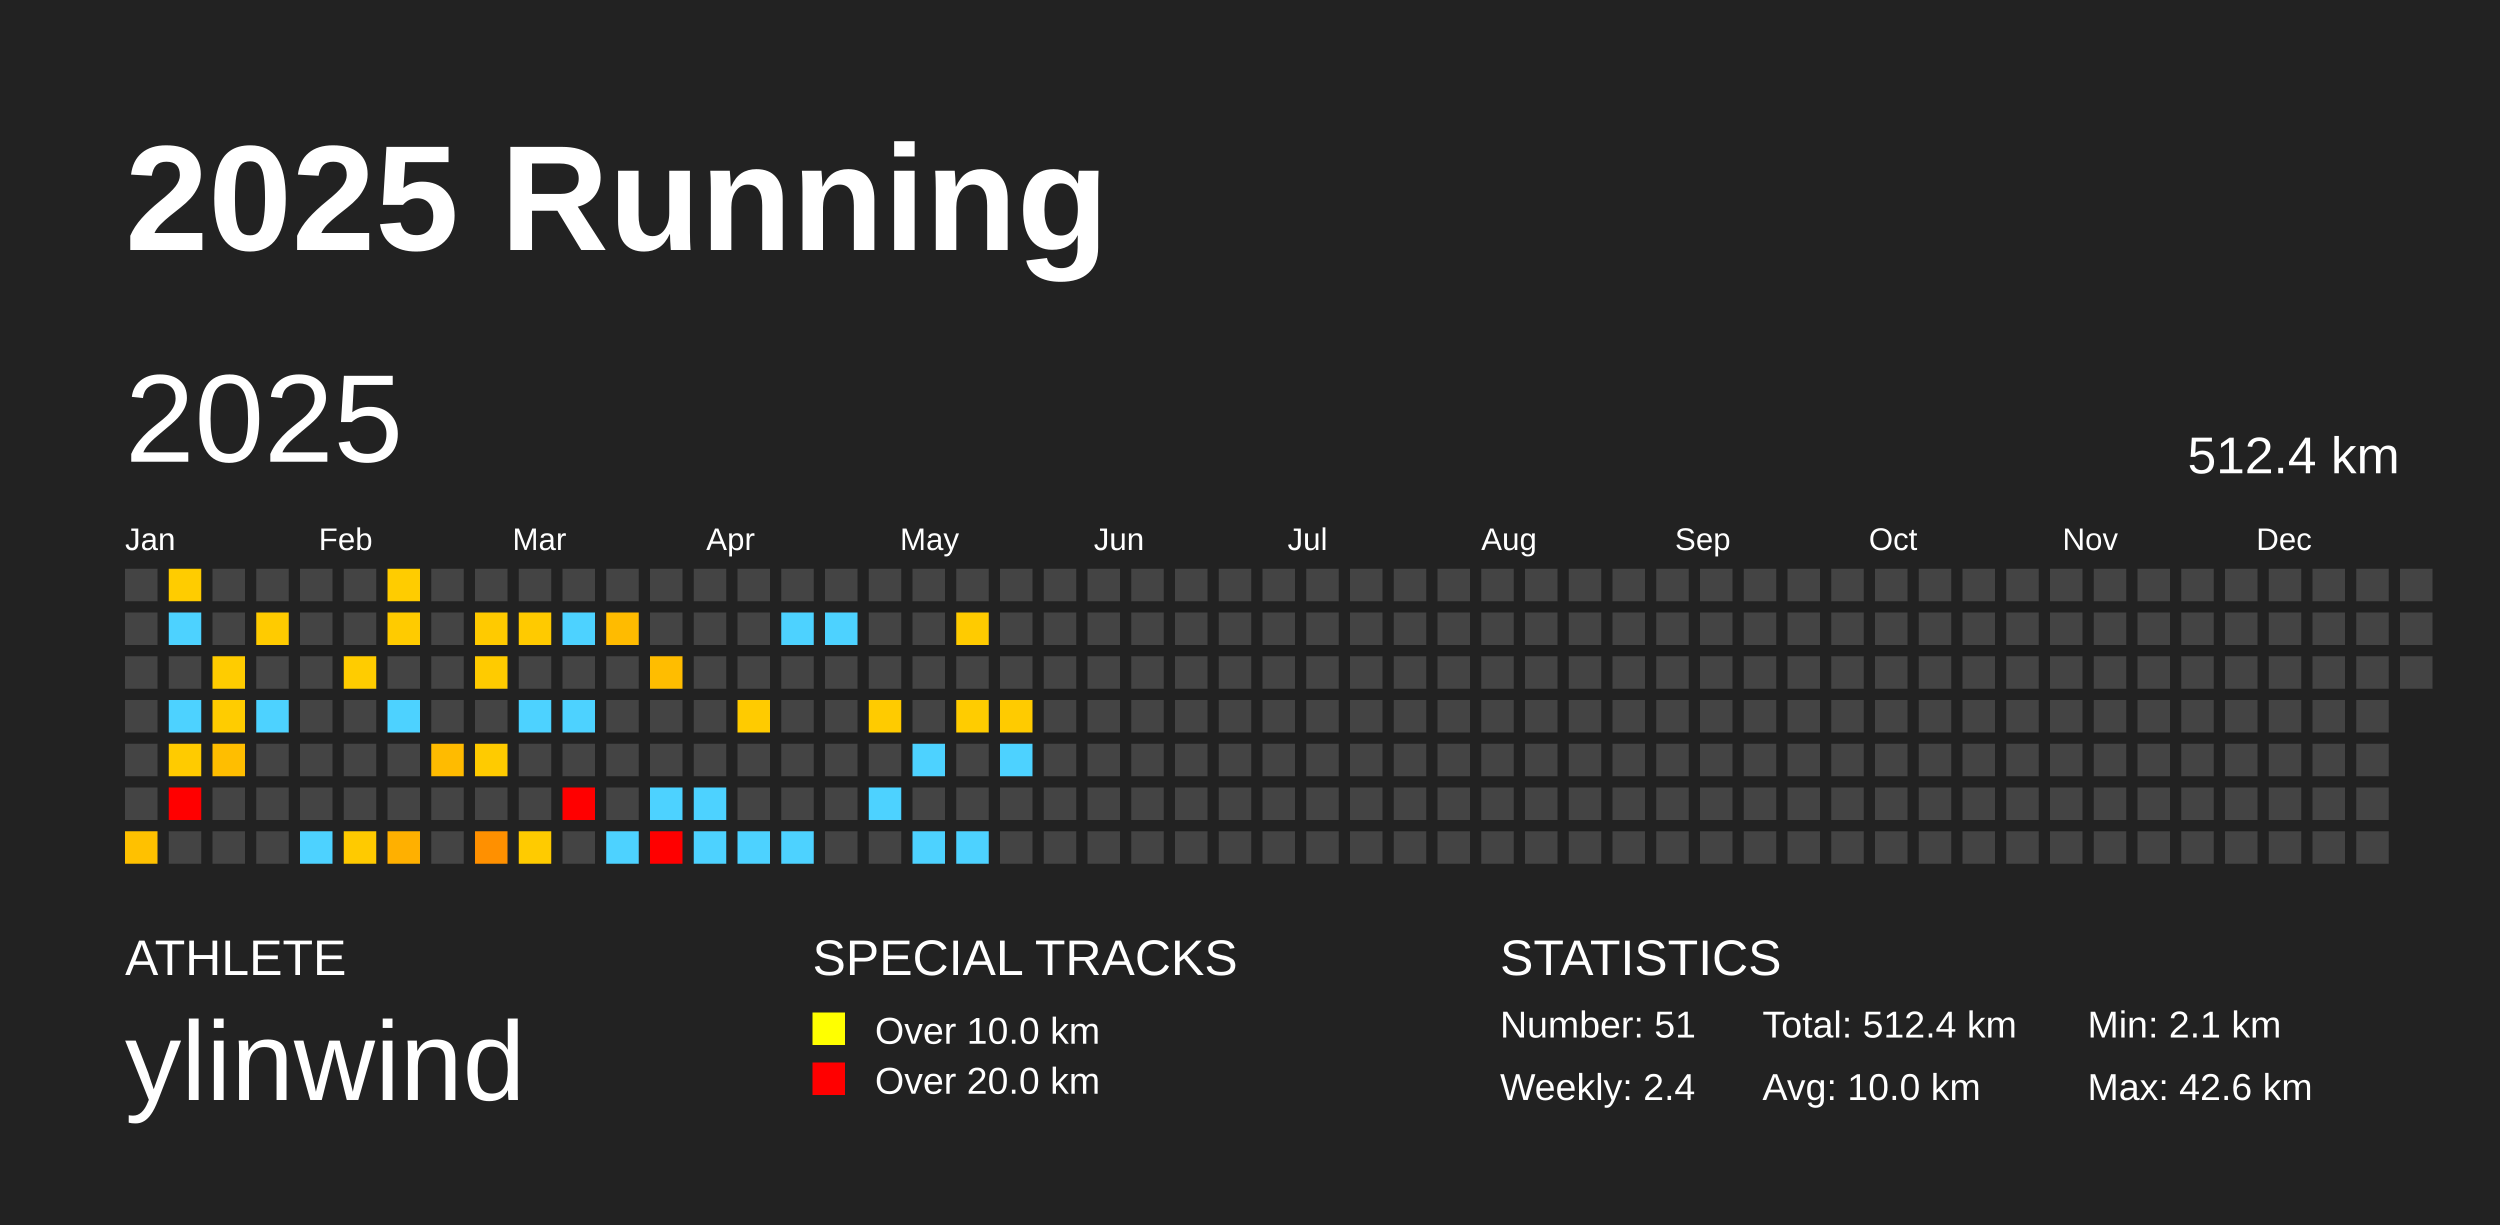
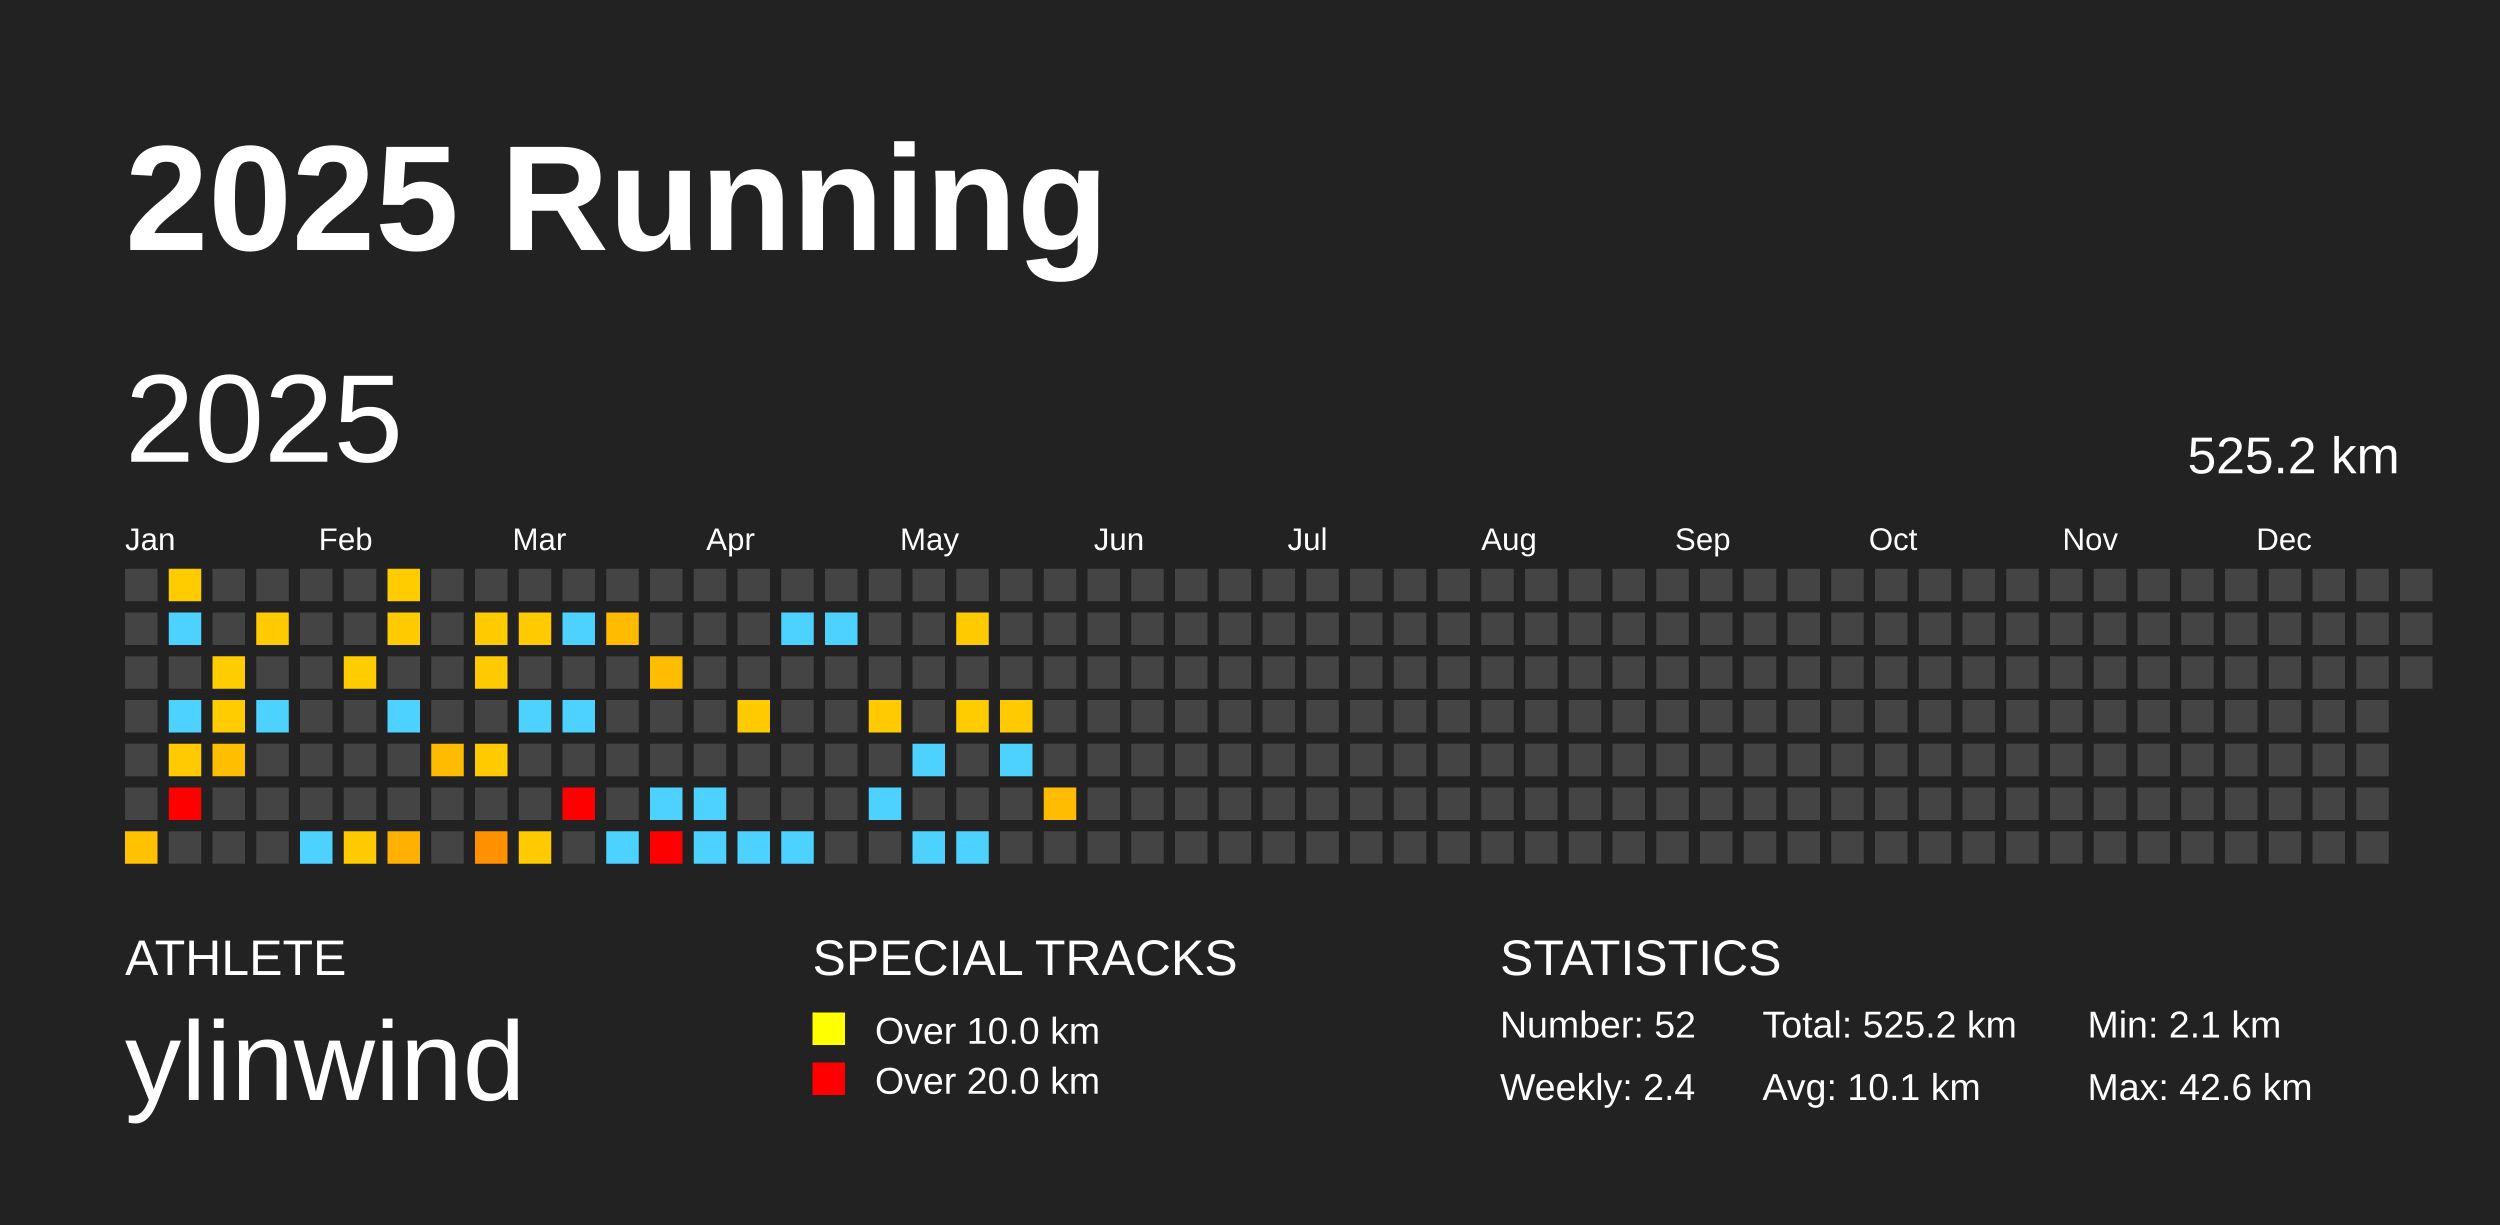
<svg xmlns="http://www.w3.org/2000/svg" baseProfile="full" height="98mm" version="1.1" viewBox="0,0,200,98" width="200mm">
  <defs />
  <rect fill="#222222" height="98" width="200" x="0" y="0" />
  <text fill="#FFFFFF" style="font-size:12px; font-family:Arial; font-weight:bold;" x="10" y="20">2025 Running</text>
  <text fill="#FFFFFF" style="font-size:4px; font-family:Arial" x="10" y="78">ATHLETE</text>
  <text fill="#FFFFFF" style="font-size:9px; font-family:Arial" x="10" y="88">ylinwind</text>
  <text fill="#FFFFFF" style="font-size:4px; font-family:Arial" x="65" y="78">SPECIAL TRACKS</text>
  <rect fill="yellow" height="2.6" width="2.6" x="65" y="81" />
  <text fill="#FFFFFF" style="font-size:3px; font-family:Arial" x="70" y="83.5">Over 10.0 km</text>
  <rect fill="red" height="2.6" width="2.6" x="65" y="85" />
  <text fill="#FFFFFF" style="font-size:3px; font-family:Arial" x="70" y="87.5">Over 20.0 km</text>
  <text fill="#FFFFFF" style="font-size:4px; font-family:Arial" x="120" y="78">STATISTICS</text>
-   <text fill="#FFFFFF" style="font-size:3px; font-family:Arial" x="120" y="83">Number: 51</text>
+   <text fill="#FFFFFF" style="font-size:3px; font-family:Arial" x="120" y="83">Number: 52</text>
  <text fill="#FFFFFF" style="font-size:3px; font-family:Arial" x="120" y="88">Weekly: 2.4</text>
-   <text fill="#FFFFFF" style="font-size:3px; font-family:Arial" x="141" y="83">Total: 512.4 km</text>
-   <text fill="#FFFFFF" style="font-size:3px; font-family:Arial" x="141" y="88">Avg: 10.0 km</text>
+   <text fill="#FFFFFF" style="font-size:3px; font-family:Arial" x="141" y="83">Total: 525.2 km</text>
+   <text fill="#FFFFFF" style="font-size:3px; font-family:Arial" x="141" y="88">Avg: 10.1 km</text>
  <text fill="#FFFFFF" style="font-size:3px; font-family:Arial" x="167" y="83">Min: 2.1 km</text>
  <text fill="#FFFFFF" style="font-size:3px; font-family:Arial" x="167" y="88">Max: 42.6 km</text>
  <text dominant-baseline="hanging" fill="#FFFFFF" style="font-size:10.0px; font-family:Arial;" x="10" y="30">2025</text>
-   <text dominant-baseline="hanging" fill="#FFFFFF" style="font-size:4.125px; font-family:Arial;" x="175" y="35">512.4 km</text>
+   <text dominant-baseline="hanging" fill="#FFFFFF" style="font-size:4.125px; font-family:Arial;" x="175" y="35">525.2 km</text>
  <text fill="#FFFFFF" style="font-size:2.5px; font-family:Arial" x="10.0" y="44">Jan</text>
  <text fill="#FFFFFF" style="font-size:2.5px; font-family:Arial" x="25.5" y="44">Feb</text>
  <text fill="#FFFFFF" style="font-size:2.5px; font-family:Arial" x="41.0" y="44">Mar</text>
  <text fill="#FFFFFF" style="font-size:2.5px; font-family:Arial" x="56.5" y="44">Apr</text>
  <text fill="#FFFFFF" style="font-size:2.5px; font-family:Arial" x="72.0" y="44">May</text>
  <text fill="#FFFFFF" style="font-size:2.5px; font-family:Arial" x="87.5" y="44">Jun</text>
  <text fill="#FFFFFF" style="font-size:2.5px; font-family:Arial" x="103.0" y="44">Jul</text>
  <text fill="#FFFFFF" style="font-size:2.5px; font-family:Arial" x="118.5" y="44">Aug</text>
  <text fill="#FFFFFF" style="font-size:2.5px; font-family:Arial" x="134.0" y="44">Sep</text>
  <text fill="#FFFFFF" style="font-size:2.5px; font-family:Arial" x="149.5" y="44">Oct</text>
  <text fill="#FFFFFF" style="font-size:2.5px; font-family:Arial" x="165.0" y="44">Nov</text>
  <text fill="#FFFFFF" style="font-size:2.5px; font-family:Arial" x="180.5" y="44">Dec</text>
  <rect fill="#444444" height="2.6" width="2.6" x="10.0" y="45.5" />
  <rect fill="#444444" height="2.6" width="2.6" x="10.0" y="49.0" />
  <rect fill="#444444" height="2.6" width="2.6" x="10.0" y="52.5" />
  <rect fill="#444444" height="2.6" width="2.6" x="10.0" y="56.0" />
  <rect fill="#444444" height="2.6" width="2.6" x="10.0" y="59.5" />
  <rect fill="#444444" height="2.6" width="2.6" x="10.0" y="63.0" />
  <rect fill="#ffc100" height="2.6" width="2.6" x="10.0" y="66.5" />
  <rect fill="#ffcc00" height="2.6" width="2.6" x="13.5" y="45.5" />
  <rect fill="#4dd2ff" height="2.6" width="2.6" x="13.5" y="49.0" />
  <rect fill="#444444" height="2.6" width="2.6" x="13.5" y="52.5" />
  <rect fill="#4dd2ff" height="2.6" width="2.6" x="13.5" y="56.0" />
  <rect fill="#ffcb00" height="2.6" width="2.6" x="13.5" y="59.5" />
  <rect fill="red" height="2.6" width="2.6" x="13.5" y="63.0" />
  <rect fill="#444444" height="2.6" width="2.6" x="13.5" y="66.5" />
  <rect fill="#444444" height="2.6" width="2.6" x="17.0" y="45.5" />
  <rect fill="#444444" height="2.6" width="2.6" x="17.0" y="49.0" />
  <rect fill="#ffcc00" height="2.6" width="2.6" x="17.0" y="52.5" />
  <rect fill="#ffcc00" height="2.6" width="2.6" x="17.0" y="56.0" />
  <rect fill="#ffbe00" height="2.6" width="2.6" x="17.0" y="59.5" />
  <rect fill="#444444" height="2.6" width="2.6" x="17.0" y="63.0" />
  <rect fill="#444444" height="2.6" width="2.6" x="17.0" y="66.5" />
  <rect fill="#444444" height="2.6" width="2.6" x="20.5" y="45.5" />
  <rect fill="#ffcb00" height="2.6" width="2.6" x="20.5" y="49.0" />
  <rect fill="#444444" height="2.6" width="2.6" x="20.5" y="52.5" />
  <rect fill="#4dd2ff" height="2.6" width="2.6" x="20.5" y="56.0" />
  <rect fill="#444444" height="2.6" width="2.6" x="20.5" y="59.5" />
  <rect fill="#444444" height="2.6" width="2.6" x="20.5" y="63.0" />
  <rect fill="#444444" height="2.6" width="2.6" x="20.5" y="66.5" />
  <rect fill="#444444" height="2.6" width="2.6" x="24.0" y="45.5" />
  <rect fill="#444444" height="2.6" width="2.6" x="24.0" y="49.0" />
  <rect fill="#444444" height="2.6" width="2.6" x="24.0" y="52.5" />
  <rect fill="#444444" height="2.6" width="2.6" x="24.0" y="56.0" />
  <rect fill="#444444" height="2.6" width="2.6" x="24.0" y="59.5" />
  <rect fill="#444444" height="2.6" width="2.6" x="24.0" y="63.0" />
  <rect fill="#4dd2ff" height="2.6" width="2.6" x="24.0" y="66.5" />
  <rect fill="#444444" height="2.6" width="2.6" x="27.5" y="45.5" />
  <rect fill="#444444" height="2.6" width="2.6" x="27.5" y="49.0" />
  <rect fill="#ffcc00" height="2.6" width="2.6" x="27.5" y="52.5" />
  <rect fill="#444444" height="2.6" width="2.6" x="27.5" y="56.0" />
  <rect fill="#444444" height="2.6" width="2.6" x="27.5" y="59.5" />
  <rect fill="#444444" height="2.6" width="2.6" x="27.5" y="63.0" />
  <rect fill="#ffca00" height="2.6" width="2.6" x="27.5" y="66.5" />
  <rect fill="#ffcc00" height="2.6" width="2.6" x="31.0" y="45.5" />
  <rect fill="#ffcb00" height="2.6" width="2.6" x="31.0" y="49.0" />
  <rect fill="#444444" height="2.6" width="2.6" x="31.0" y="52.5" />
  <rect fill="#4dd2ff" height="2.6" width="2.6" x="31.0" y="56.0" />
  <rect fill="#444444" height="2.6" width="2.6" x="31.0" y="59.5" />
  <rect fill="#444444" height="2.6" width="2.6" x="31.0" y="63.0" />
  <rect fill="#ffb000" height="2.6" width="2.6" x="31.0" y="66.5" />
  <rect fill="#444444" height="2.6" width="2.6" x="34.5" y="45.5" />
  <rect fill="#444444" height="2.6" width="2.6" x="34.5" y="49.0" />
  <rect fill="#444444" height="2.6" width="2.6" x="34.5" y="52.5" />
  <rect fill="#444444" height="2.6" width="2.6" x="34.5" y="56.0" />
  <rect fill="#ffbb00" height="2.6" width="2.6" x="34.5" y="59.5" />
  <rect fill="#444444" height="2.6" width="2.6" x="34.5" y="63.0" />
  <rect fill="#444444" height="2.6" width="2.6" x="34.5" y="66.5" />
  <rect fill="#444444" height="2.6" width="2.6" x="38.0" y="45.5" />
  <rect fill="#ffca00" height="2.6" width="2.6" x="38.0" y="49.0" />
  <rect fill="#ffcb00" height="2.6" width="2.6" x="38.0" y="52.5" />
  <rect fill="#444444" height="2.6" width="2.6" x="38.0" y="56.0" />
  <rect fill="#ffcb00" height="2.6" width="2.6" x="38.0" y="59.5" />
  <rect fill="#444444" height="2.6" width="2.6" x="38.0" y="63.0" />
  <rect fill="#ff9000" height="2.6" width="2.6" x="38.0" y="66.5" />
  <rect fill="#444444" height="2.6" width="2.6" x="41.5" y="45.5" />
  <rect fill="#ffca00" height="2.6" width="2.6" x="41.5" y="49.0" />
  <rect fill="#444444" height="2.6" width="2.6" x="41.5" y="52.5" />
  <rect fill="#4dd2ff" height="2.6" width="2.6" x="41.5" y="56.0" />
  <rect fill="#444444" height="2.6" width="2.6" x="41.5" y="59.5" />
  <rect fill="#444444" height="2.6" width="2.6" x="41.5" y="63.0" />
  <rect fill="#ffcb00" height="2.6" width="2.6" x="41.5" y="66.5" />
  <rect fill="#444444" height="2.6" width="2.6" x="45.0" y="45.5" />
  <rect fill="#4dd2ff" height="2.6" width="2.6" x="45.0" y="49.0" />
  <rect fill="#444444" height="2.6" width="2.6" x="45.0" y="52.5" />
  <rect fill="#4dd2ff" height="2.6" width="2.6" x="45.0" y="56.0" />
  <rect fill="#444444" height="2.6" width="2.6" x="45.0" y="59.5" />
  <rect fill="red" height="2.6" width="2.6" x="45.0" y="63.0" />
  <rect fill="#444444" height="2.6" width="2.6" x="45.0" y="66.5" />
  <rect fill="#444444" height="2.6" width="2.6" x="48.5" y="45.5" />
  <rect fill="#ffbb00" height="2.6" width="2.6" x="48.5" y="49.0" />
  <rect fill="#444444" height="2.6" width="2.6" x="48.5" y="52.5" />
  <rect fill="#444444" height="2.6" width="2.6" x="48.5" y="56.0" />
  <rect fill="#444444" height="2.6" width="2.6" x="48.5" y="59.5" />
  <rect fill="#444444" height="2.6" width="2.6" x="48.5" y="63.0" />
  <rect fill="#4dd2ff" height="2.6" width="2.6" x="48.5" y="66.5" />
  <rect fill="#444444" height="2.6" width="2.6" x="52.0" y="45.5" />
  <rect fill="#444444" height="2.6" width="2.6" x="52.0" y="49.0" />
  <rect fill="#ffbd00" height="2.6" width="2.6" x="52.0" y="52.5" />
  <rect fill="#444444" height="2.6" width="2.6" x="52.0" y="56.0" />
  <rect fill="#444444" height="2.6" width="2.6" x="52.0" y="59.5" />
  <rect fill="#4dd2ff" height="2.6" width="2.6" x="52.0" y="63.0" />
  <rect fill="red" height="2.6" width="2.6" x="52.0" y="66.5" />
  <rect fill="#444444" height="2.6" width="2.6" x="55.5" y="45.5" />
  <rect fill="#444444" height="2.6" width="2.6" x="55.5" y="49.0" />
  <rect fill="#444444" height="2.6" width="2.6" x="55.5" y="52.5" />
  <rect fill="#444444" height="2.6" width="2.6" x="55.5" y="56.0" />
  <rect fill="#444444" height="2.6" width="2.6" x="55.5" y="59.5" />
  <rect fill="#4dd2ff" height="2.6" width="2.6" x="55.5" y="63.0" />
  <rect fill="#4dd2ff" height="2.6" width="2.6" x="55.5" y="66.5" />
  <rect fill="#444444" height="2.6" width="2.6" x="59.0" y="45.5" />
  <rect fill="#444444" height="2.6" width="2.6" x="59.0" y="49.0" />
  <rect fill="#444444" height="2.6" width="2.6" x="59.0" y="52.5" />
  <rect fill="#ffcb00" height="2.6" width="2.6" x="59.0" y="56.0" />
  <rect fill="#444444" height="2.6" width="2.6" x="59.0" y="59.5" />
  <rect fill="#444444" height="2.6" width="2.6" x="59.0" y="63.0" />
  <rect fill="#4dd2ff" height="2.6" width="2.6" x="59.0" y="66.5" />
  <rect fill="#444444" height="2.6" width="2.6" x="62.5" y="45.5" />
  <rect fill="#4dd2ff" height="2.6" width="2.6" x="62.5" y="49.0" />
  <rect fill="#444444" height="2.6" width="2.6" x="62.5" y="52.5" />
  <rect fill="#444444" height="2.6" width="2.6" x="62.5" y="56.0" />
  <rect fill="#444444" height="2.6" width="2.6" x="62.5" y="59.5" />
  <rect fill="#444444" height="2.6" width="2.6" x="62.5" y="63.0" />
  <rect fill="#4dd2ff" height="2.6" width="2.6" x="62.5" y="66.5" />
  <rect fill="#444444" height="2.6" width="2.6" x="66.0" y="45.5" />
  <rect fill="#4dd2ff" height="2.6" width="2.6" x="66.0" y="49.0" />
  <rect fill="#444444" height="2.6" width="2.6" x="66.0" y="52.5" />
  <rect fill="#444444" height="2.6" width="2.6" x="66.0" y="56.0" />
  <rect fill="#444444" height="2.6" width="2.6" x="66.0" y="59.5" />
  <rect fill="#444444" height="2.6" width="2.6" x="66.0" y="63.0" />
  <rect fill="#444444" height="2.6" width="2.6" x="66.0" y="66.5" />
  <rect fill="#444444" height="2.6" width="2.6" x="69.5" y="45.5" />
  <rect fill="#444444" height="2.6" width="2.6" x="69.5" y="49.0" />
  <rect fill="#444444" height="2.6" width="2.6" x="69.5" y="52.5" />
  <rect fill="#ffcb00" height="2.6" width="2.6" x="69.5" y="56.0" />
  <rect fill="#444444" height="2.6" width="2.6" x="69.5" y="59.5" />
  <rect fill="#4dd2ff" height="2.6" width="2.6" x="69.5" y="63.0" />
  <rect fill="#444444" height="2.6" width="2.6" x="69.5" y="66.5" />
  <rect fill="#444444" height="2.6" width="2.6" x="73.0" y="45.5" />
  <rect fill="#444444" height="2.6" width="2.6" x="73.0" y="49.0" />
  <rect fill="#444444" height="2.6" width="2.6" x="73.0" y="52.5" />
  <rect fill="#444444" height="2.6" width="2.6" x="73.0" y="56.0" />
  <rect fill="#4dd2ff" height="2.6" width="2.6" x="73.0" y="59.5" />
  <rect fill="#444444" height="2.6" width="2.6" x="73.0" y="63.0" />
  <rect fill="#4dd2ff" height="2.6" width="2.6" x="73.0" y="66.5" />
  <rect fill="#444444" height="2.6" width="2.6" x="76.5" y="45.5" />
  <rect fill="#ffcb00" height="2.6" width="2.6" x="76.5" y="49.0" />
  <rect fill="#444444" height="2.6" width="2.6" x="76.5" y="52.5" />
  <rect fill="#ffcc00" height="2.6" width="2.6" x="76.5" y="56.0" />
  <rect fill="#444444" height="2.6" width="2.6" x="76.5" y="59.5" />
  <rect fill="#444444" height="2.6" width="2.6" x="76.5" y="63.0" />
  <rect fill="#4dd2ff" height="2.6" width="2.6" x="76.5" y="66.5" />
  <rect fill="#444444" height="2.6" width="2.6" x="80.0" y="45.5" />
  <rect fill="#444444" height="2.6" width="2.6" x="80.0" y="49.0" />
  <rect fill="#444444" height="2.6" width="2.6" x="80.0" y="52.5" />
  <rect fill="#ffcb00" height="2.6" width="2.6" x="80.0" y="56.0" />
  <rect fill="#4dd2ff" height="2.6" width="2.6" x="80.0" y="59.5" />
  <rect fill="#444444" height="2.6" width="2.6" x="80.0" y="63.0" />
  <rect fill="#444444" height="2.6" width="2.6" x="80.0" y="66.5" />
  <rect fill="#444444" height="2.6" width="2.6" x="83.5" y="45.5" />
  <rect fill="#444444" height="2.6" width="2.6" x="83.5" y="49.0" />
  <rect fill="#444444" height="2.6" width="2.6" x="83.5" y="52.5" />
  <rect fill="#444444" height="2.6" width="2.6" x="83.5" y="56.0" />
  <rect fill="#444444" height="2.6" width="2.6" x="83.5" y="59.5" />
-   <rect fill="#444444" height="2.6" width="2.6" x="83.5" y="63.0" />
+   <rect fill="#ffbc00" height="2.6" width="2.6" x="83.5" y="63.0" />
  <rect fill="#444444" height="2.6" width="2.6" x="83.5" y="66.5" />
  <rect fill="#444444" height="2.6" width="2.6" x="87.0" y="45.5" />
  <rect fill="#444444" height="2.6" width="2.6" x="87.0" y="49.0" />
  <rect fill="#444444" height="2.6" width="2.6" x="87.0" y="52.5" />
  <rect fill="#444444" height="2.6" width="2.6" x="87.0" y="56.0" />
  <rect fill="#444444" height="2.6" width="2.6" x="87.0" y="59.5" />
  <rect fill="#444444" height="2.6" width="2.6" x="87.0" y="63.0" />
  <rect fill="#444444" height="2.6" width="2.6" x="87.0" y="66.5" />
  <rect fill="#444444" height="2.6" width="2.6" x="90.5" y="45.5" />
  <rect fill="#444444" height="2.6" width="2.6" x="90.5" y="49.0" />
  <rect fill="#444444" height="2.6" width="2.6" x="90.5" y="52.5" />
  <rect fill="#444444" height="2.6" width="2.6" x="90.5" y="56.0" />
  <rect fill="#444444" height="2.6" width="2.6" x="90.5" y="59.5" />
  <rect fill="#444444" height="2.6" width="2.6" x="90.5" y="63.0" />
  <rect fill="#444444" height="2.6" width="2.6" x="90.5" y="66.5" />
  <rect fill="#444444" height="2.6" width="2.6" x="94.0" y="45.5" />
  <rect fill="#444444" height="2.6" width="2.6" x="94.0" y="49.0" />
  <rect fill="#444444" height="2.6" width="2.6" x="94.0" y="52.5" />
  <rect fill="#444444" height="2.6" width="2.6" x="94.0" y="56.0" />
  <rect fill="#444444" height="2.6" width="2.6" x="94.0" y="59.5" />
  <rect fill="#444444" height="2.6" width="2.6" x="94.0" y="63.0" />
  <rect fill="#444444" height="2.6" width="2.6" x="94.0" y="66.5" />
  <rect fill="#444444" height="2.6" width="2.6" x="97.5" y="45.5" />
  <rect fill="#444444" height="2.6" width="2.6" x="97.5" y="49.0" />
  <rect fill="#444444" height="2.6" width="2.6" x="97.5" y="52.5" />
  <rect fill="#444444" height="2.6" width="2.6" x="97.5" y="56.0" />
  <rect fill="#444444" height="2.6" width="2.6" x="97.5" y="59.5" />
  <rect fill="#444444" height="2.6" width="2.6" x="97.5" y="63.0" />
  <rect fill="#444444" height="2.6" width="2.6" x="97.5" y="66.5" />
  <rect fill="#444444" height="2.6" width="2.6" x="101.0" y="45.5" />
  <rect fill="#444444" height="2.6" width="2.6" x="101.0" y="49.0" />
  <rect fill="#444444" height="2.6" width="2.6" x="101.0" y="52.5" />
  <rect fill="#444444" height="2.6" width="2.6" x="101.0" y="56.0" />
  <rect fill="#444444" height="2.6" width="2.6" x="101.0" y="59.5" />
  <rect fill="#444444" height="2.6" width="2.6" x="101.0" y="63.0" />
  <rect fill="#444444" height="2.6" width="2.6" x="101.0" y="66.5" />
  <rect fill="#444444" height="2.6" width="2.6" x="104.5" y="45.5" />
  <rect fill="#444444" height="2.6" width="2.6" x="104.5" y="49.0" />
  <rect fill="#444444" height="2.6" width="2.6" x="104.5" y="52.5" />
  <rect fill="#444444" height="2.6" width="2.6" x="104.5" y="56.0" />
  <rect fill="#444444" height="2.6" width="2.6" x="104.5" y="59.5" />
  <rect fill="#444444" height="2.6" width="2.6" x="104.5" y="63.0" />
  <rect fill="#444444" height="2.6" width="2.6" x="104.5" y="66.5" />
  <rect fill="#444444" height="2.6" width="2.6" x="108.0" y="45.5" />
  <rect fill="#444444" height="2.6" width="2.6" x="108.0" y="49.0" />
  <rect fill="#444444" height="2.6" width="2.6" x="108.0" y="52.5" />
  <rect fill="#444444" height="2.6" width="2.6" x="108.0" y="56.0" />
  <rect fill="#444444" height="2.6" width="2.6" x="108.0" y="59.5" />
  <rect fill="#444444" height="2.6" width="2.6" x="108.0" y="63.0" />
  <rect fill="#444444" height="2.6" width="2.6" x="108.0" y="66.5" />
  <rect fill="#444444" height="2.6" width="2.6" x="111.5" y="45.5" />
  <rect fill="#444444" height="2.6" width="2.6" x="111.5" y="49.0" />
  <rect fill="#444444" height="2.6" width="2.6" x="111.5" y="52.5" />
  <rect fill="#444444" height="2.6" width="2.6" x="111.5" y="56.0" />
  <rect fill="#444444" height="2.6" width="2.6" x="111.5" y="59.5" />
  <rect fill="#444444" height="2.6" width="2.6" x="111.5" y="63.0" />
  <rect fill="#444444" height="2.6" width="2.6" x="111.5" y="66.5" />
  <rect fill="#444444" height="2.6" width="2.6" x="115.0" y="45.5" />
  <rect fill="#444444" height="2.6" width="2.6" x="115.0" y="49.0" />
  <rect fill="#444444" height="2.6" width="2.6" x="115.0" y="52.5" />
  <rect fill="#444444" height="2.6" width="2.6" x="115.0" y="56.0" />
  <rect fill="#444444" height="2.6" width="2.6" x="115.0" y="59.5" />
  <rect fill="#444444" height="2.6" width="2.6" x="115.0" y="63.0" />
  <rect fill="#444444" height="2.6" width="2.6" x="115.0" y="66.5" />
  <rect fill="#444444" height="2.6" width="2.6" x="118.5" y="45.5" />
  <rect fill="#444444" height="2.6" width="2.6" x="118.5" y="49.0" />
  <rect fill="#444444" height="2.6" width="2.6" x="118.5" y="52.5" />
  <rect fill="#444444" height="2.6" width="2.6" x="118.5" y="56.0" />
  <rect fill="#444444" height="2.6" width="2.6" x="118.5" y="59.5" />
  <rect fill="#444444" height="2.6" width="2.6" x="118.5" y="63.0" />
  <rect fill="#444444" height="2.6" width="2.6" x="118.5" y="66.5" />
  <rect fill="#444444" height="2.6" width="2.6" x="122.0" y="45.5" />
  <rect fill="#444444" height="2.6" width="2.6" x="122.0" y="49.0" />
  <rect fill="#444444" height="2.6" width="2.6" x="122.0" y="52.5" />
  <rect fill="#444444" height="2.6" width="2.6" x="122.0" y="56.0" />
  <rect fill="#444444" height="2.6" width="2.6" x="122.0" y="59.5" />
  <rect fill="#444444" height="2.6" width="2.6" x="122.0" y="63.0" />
  <rect fill="#444444" height="2.6" width="2.6" x="122.0" y="66.5" />
  <rect fill="#444444" height="2.6" width="2.6" x="125.5" y="45.5" />
  <rect fill="#444444" height="2.6" width="2.6" x="125.5" y="49.0" />
  <rect fill="#444444" height="2.6" width="2.6" x="125.5" y="52.5" />
  <rect fill="#444444" height="2.6" width="2.6" x="125.5" y="56.0" />
  <rect fill="#444444" height="2.6" width="2.6" x="125.5" y="59.5" />
  <rect fill="#444444" height="2.6" width="2.6" x="125.5" y="63.0" />
  <rect fill="#444444" height="2.6" width="2.6" x="125.5" y="66.5" />
  <rect fill="#444444" height="2.6" width="2.6" x="129.0" y="45.5" />
  <rect fill="#444444" height="2.6" width="2.6" x="129.0" y="49.0" />
  <rect fill="#444444" height="2.6" width="2.6" x="129.0" y="52.5" />
  <rect fill="#444444" height="2.6" width="2.6" x="129.0" y="56.0" />
  <rect fill="#444444" height="2.6" width="2.6" x="129.0" y="59.5" />
  <rect fill="#444444" height="2.6" width="2.6" x="129.0" y="63.0" />
  <rect fill="#444444" height="2.6" width="2.6" x="129.0" y="66.5" />
  <rect fill="#444444" height="2.6" width="2.6" x="132.5" y="45.5" />
  <rect fill="#444444" height="2.6" width="2.6" x="132.5" y="49.0" />
  <rect fill="#444444" height="2.6" width="2.6" x="132.5" y="52.5" />
  <rect fill="#444444" height="2.6" width="2.6" x="132.5" y="56.0" />
  <rect fill="#444444" height="2.6" width="2.6" x="132.5" y="59.5" />
  <rect fill="#444444" height="2.6" width="2.6" x="132.5" y="63.0" />
  <rect fill="#444444" height="2.6" width="2.6" x="132.5" y="66.5" />
  <rect fill="#444444" height="2.6" width="2.6" x="136.0" y="45.5" />
  <rect fill="#444444" height="2.6" width="2.6" x="136.0" y="49.0" />
  <rect fill="#444444" height="2.6" width="2.6" x="136.0" y="52.5" />
  <rect fill="#444444" height="2.6" width="2.6" x="136.0" y="56.0" />
  <rect fill="#444444" height="2.6" width="2.6" x="136.0" y="59.5" />
  <rect fill="#444444" height="2.6" width="2.6" x="136.0" y="63.0" />
  <rect fill="#444444" height="2.6" width="2.6" x="136.0" y="66.5" />
  <rect fill="#444444" height="2.6" width="2.6" x="139.5" y="45.5" />
  <rect fill="#444444" height="2.6" width="2.6" x="139.5" y="49.0" />
  <rect fill="#444444" height="2.6" width="2.6" x="139.5" y="52.5" />
  <rect fill="#444444" height="2.6" width="2.6" x="139.5" y="56.0" />
  <rect fill="#444444" height="2.6" width="2.6" x="139.5" y="59.5" />
  <rect fill="#444444" height="2.6" width="2.6" x="139.5" y="63.0" />
  <rect fill="#444444" height="2.6" width="2.6" x="139.5" y="66.5" />
  <rect fill="#444444" height="2.6" width="2.6" x="143.0" y="45.5" />
  <rect fill="#444444" height="2.6" width="2.6" x="143.0" y="49.0" />
  <rect fill="#444444" height="2.6" width="2.6" x="143.0" y="52.5" />
  <rect fill="#444444" height="2.6" width="2.6" x="143.0" y="56.0" />
  <rect fill="#444444" height="2.6" width="2.6" x="143.0" y="59.5" />
  <rect fill="#444444" height="2.6" width="2.6" x="143.0" y="63.0" />
  <rect fill="#444444" height="2.6" width="2.6" x="143.0" y="66.5" />
  <rect fill="#444444" height="2.6" width="2.6" x="146.5" y="45.5" />
  <rect fill="#444444" height="2.6" width="2.6" x="146.5" y="49.0" />
  <rect fill="#444444" height="2.6" width="2.6" x="146.5" y="52.5" />
  <rect fill="#444444" height="2.6" width="2.6" x="146.5" y="56.0" />
  <rect fill="#444444" height="2.6" width="2.6" x="146.5" y="59.5" />
  <rect fill="#444444" height="2.6" width="2.6" x="146.5" y="63.0" />
  <rect fill="#444444" height="2.6" width="2.6" x="146.5" y="66.5" />
  <rect fill="#444444" height="2.6" width="2.6" x="150.0" y="45.5" />
  <rect fill="#444444" height="2.6" width="2.6" x="150.0" y="49.0" />
  <rect fill="#444444" height="2.6" width="2.6" x="150.0" y="52.5" />
  <rect fill="#444444" height="2.6" width="2.6" x="150.0" y="56.0" />
  <rect fill="#444444" height="2.6" width="2.6" x="150.0" y="59.5" />
  <rect fill="#444444" height="2.6" width="2.6" x="150.0" y="63.0" />
  <rect fill="#444444" height="2.6" width="2.6" x="150.0" y="66.5" />
  <rect fill="#444444" height="2.6" width="2.6" x="153.5" y="45.5" />
  <rect fill="#444444" height="2.6" width="2.6" x="153.5" y="49.0" />
  <rect fill="#444444" height="2.6" width="2.6" x="153.5" y="52.5" />
  <rect fill="#444444" height="2.6" width="2.6" x="153.5" y="56.0" />
  <rect fill="#444444" height="2.6" width="2.6" x="153.5" y="59.5" />
  <rect fill="#444444" height="2.6" width="2.6" x="153.5" y="63.0" />
  <rect fill="#444444" height="2.6" width="2.6" x="153.5" y="66.5" />
  <rect fill="#444444" height="2.6" width="2.6" x="157.0" y="45.5" />
  <rect fill="#444444" height="2.6" width="2.6" x="157.0" y="49.0" />
  <rect fill="#444444" height="2.6" width="2.6" x="157.0" y="52.5" />
  <rect fill="#444444" height="2.6" width="2.6" x="157.0" y="56.0" />
  <rect fill="#444444" height="2.6" width="2.6" x="157.0" y="59.5" />
  <rect fill="#444444" height="2.6" width="2.6" x="157.0" y="63.0" />
  <rect fill="#444444" height="2.6" width="2.6" x="157.0" y="66.5" />
  <rect fill="#444444" height="2.6" width="2.6" x="160.5" y="45.5" />
  <rect fill="#444444" height="2.6" width="2.6" x="160.5" y="49.0" />
  <rect fill="#444444" height="2.6" width="2.6" x="160.5" y="52.5" />
  <rect fill="#444444" height="2.6" width="2.6" x="160.5" y="56.0" />
  <rect fill="#444444" height="2.6" width="2.6" x="160.5" y="59.5" />
  <rect fill="#444444" height="2.6" width="2.6" x="160.5" y="63.0" />
  <rect fill="#444444" height="2.6" width="2.6" x="160.5" y="66.5" />
  <rect fill="#444444" height="2.6" width="2.6" x="164.0" y="45.5" />
  <rect fill="#444444" height="2.6" width="2.6" x="164.0" y="49.0" />
  <rect fill="#444444" height="2.6" width="2.6" x="164.0" y="52.5" />
  <rect fill="#444444" height="2.6" width="2.6" x="164.0" y="56.0" />
  <rect fill="#444444" height="2.6" width="2.6" x="164.0" y="59.5" />
  <rect fill="#444444" height="2.6" width="2.6" x="164.0" y="63.0" />
  <rect fill="#444444" height="2.6" width="2.6" x="164.0" y="66.5" />
  <rect fill="#444444" height="2.6" width="2.6" x="167.5" y="45.5" />
  <rect fill="#444444" height="2.6" width="2.6" x="167.5" y="49.0" />
  <rect fill="#444444" height="2.6" width="2.6" x="167.5" y="52.5" />
  <rect fill="#444444" height="2.6" width="2.6" x="167.5" y="56.0" />
  <rect fill="#444444" height="2.6" width="2.6" x="167.5" y="59.5" />
  <rect fill="#444444" height="2.6" width="2.6" x="167.5" y="63.0" />
  <rect fill="#444444" height="2.6" width="2.6" x="167.5" y="66.5" />
  <rect fill="#444444" height="2.6" width="2.6" x="171.0" y="45.5" />
  <rect fill="#444444" height="2.6" width="2.6" x="171.0" y="49.0" />
  <rect fill="#444444" height="2.6" width="2.6" x="171.0" y="52.5" />
  <rect fill="#444444" height="2.6" width="2.6" x="171.0" y="56.0" />
  <rect fill="#444444" height="2.6" width="2.6" x="171.0" y="59.5" />
  <rect fill="#444444" height="2.6" width="2.6" x="171.0" y="63.0" />
  <rect fill="#444444" height="2.6" width="2.6" x="171.0" y="66.5" />
  <rect fill="#444444" height="2.6" width="2.6" x="174.5" y="45.5" />
  <rect fill="#444444" height="2.6" width="2.6" x="174.5" y="49.0" />
  <rect fill="#444444" height="2.6" width="2.6" x="174.5" y="52.5" />
  <rect fill="#444444" height="2.6" width="2.6" x="174.5" y="56.0" />
  <rect fill="#444444" height="2.6" width="2.6" x="174.5" y="59.5" />
  <rect fill="#444444" height="2.6" width="2.6" x="174.5" y="63.0" />
  <rect fill="#444444" height="2.6" width="2.6" x="174.5" y="66.5" />
  <rect fill="#444444" height="2.6" width="2.6" x="178.0" y="45.5" />
  <rect fill="#444444" height="2.6" width="2.6" x="178.0" y="49.0" />
  <rect fill="#444444" height="2.6" width="2.6" x="178.0" y="52.5" />
  <rect fill="#444444" height="2.6" width="2.6" x="178.0" y="56.0" />
  <rect fill="#444444" height="2.6" width="2.6" x="178.0" y="59.5" />
  <rect fill="#444444" height="2.6" width="2.6" x="178.0" y="63.0" />
  <rect fill="#444444" height="2.6" width="2.6" x="178.0" y="66.5" />
  <rect fill="#444444" height="2.6" width="2.6" x="181.5" y="45.5" />
  <rect fill="#444444" height="2.6" width="2.6" x="181.5" y="49.0" />
  <rect fill="#444444" height="2.6" width="2.6" x="181.5" y="52.5" />
  <rect fill="#444444" height="2.6" width="2.6" x="181.5" y="56.0" />
  <rect fill="#444444" height="2.6" width="2.6" x="181.5" y="59.5" />
  <rect fill="#444444" height="2.6" width="2.6" x="181.5" y="63.0" />
  <rect fill="#444444" height="2.6" width="2.6" x="181.5" y="66.5" />
  <rect fill="#444444" height="2.6" width="2.6" x="185.0" y="45.5" />
  <rect fill="#444444" height="2.6" width="2.6" x="185.0" y="49.0" />
  <rect fill="#444444" height="2.6" width="2.6" x="185.0" y="52.5" />
  <rect fill="#444444" height="2.6" width="2.6" x="185.0" y="56.0" />
  <rect fill="#444444" height="2.6" width="2.6" x="185.0" y="59.5" />
  <rect fill="#444444" height="2.6" width="2.6" x="185.0" y="63.0" />
  <rect fill="#444444" height="2.6" width="2.6" x="185.0" y="66.5" />
  <rect fill="#444444" height="2.6" width="2.6" x="188.5" y="45.5" />
  <rect fill="#444444" height="2.6" width="2.6" x="188.5" y="49.0" />
  <rect fill="#444444" height="2.6" width="2.6" x="188.5" y="52.5" />
  <rect fill="#444444" height="2.6" width="2.6" x="188.5" y="56.0" />
  <rect fill="#444444" height="2.6" width="2.6" x="188.5" y="59.5" />
  <rect fill="#444444" height="2.6" width="2.6" x="188.5" y="63.0" />
  <rect fill="#444444" height="2.6" width="2.6" x="188.5" y="66.5" />
  <rect fill="#444444" height="2.6" width="2.6" x="192.0" y="45.5" />
  <rect fill="#444444" height="2.6" width="2.6" x="192.0" y="49.0" />
  <rect fill="#444444" height="2.6" width="2.6" x="192.0" y="52.5" />
</svg>
